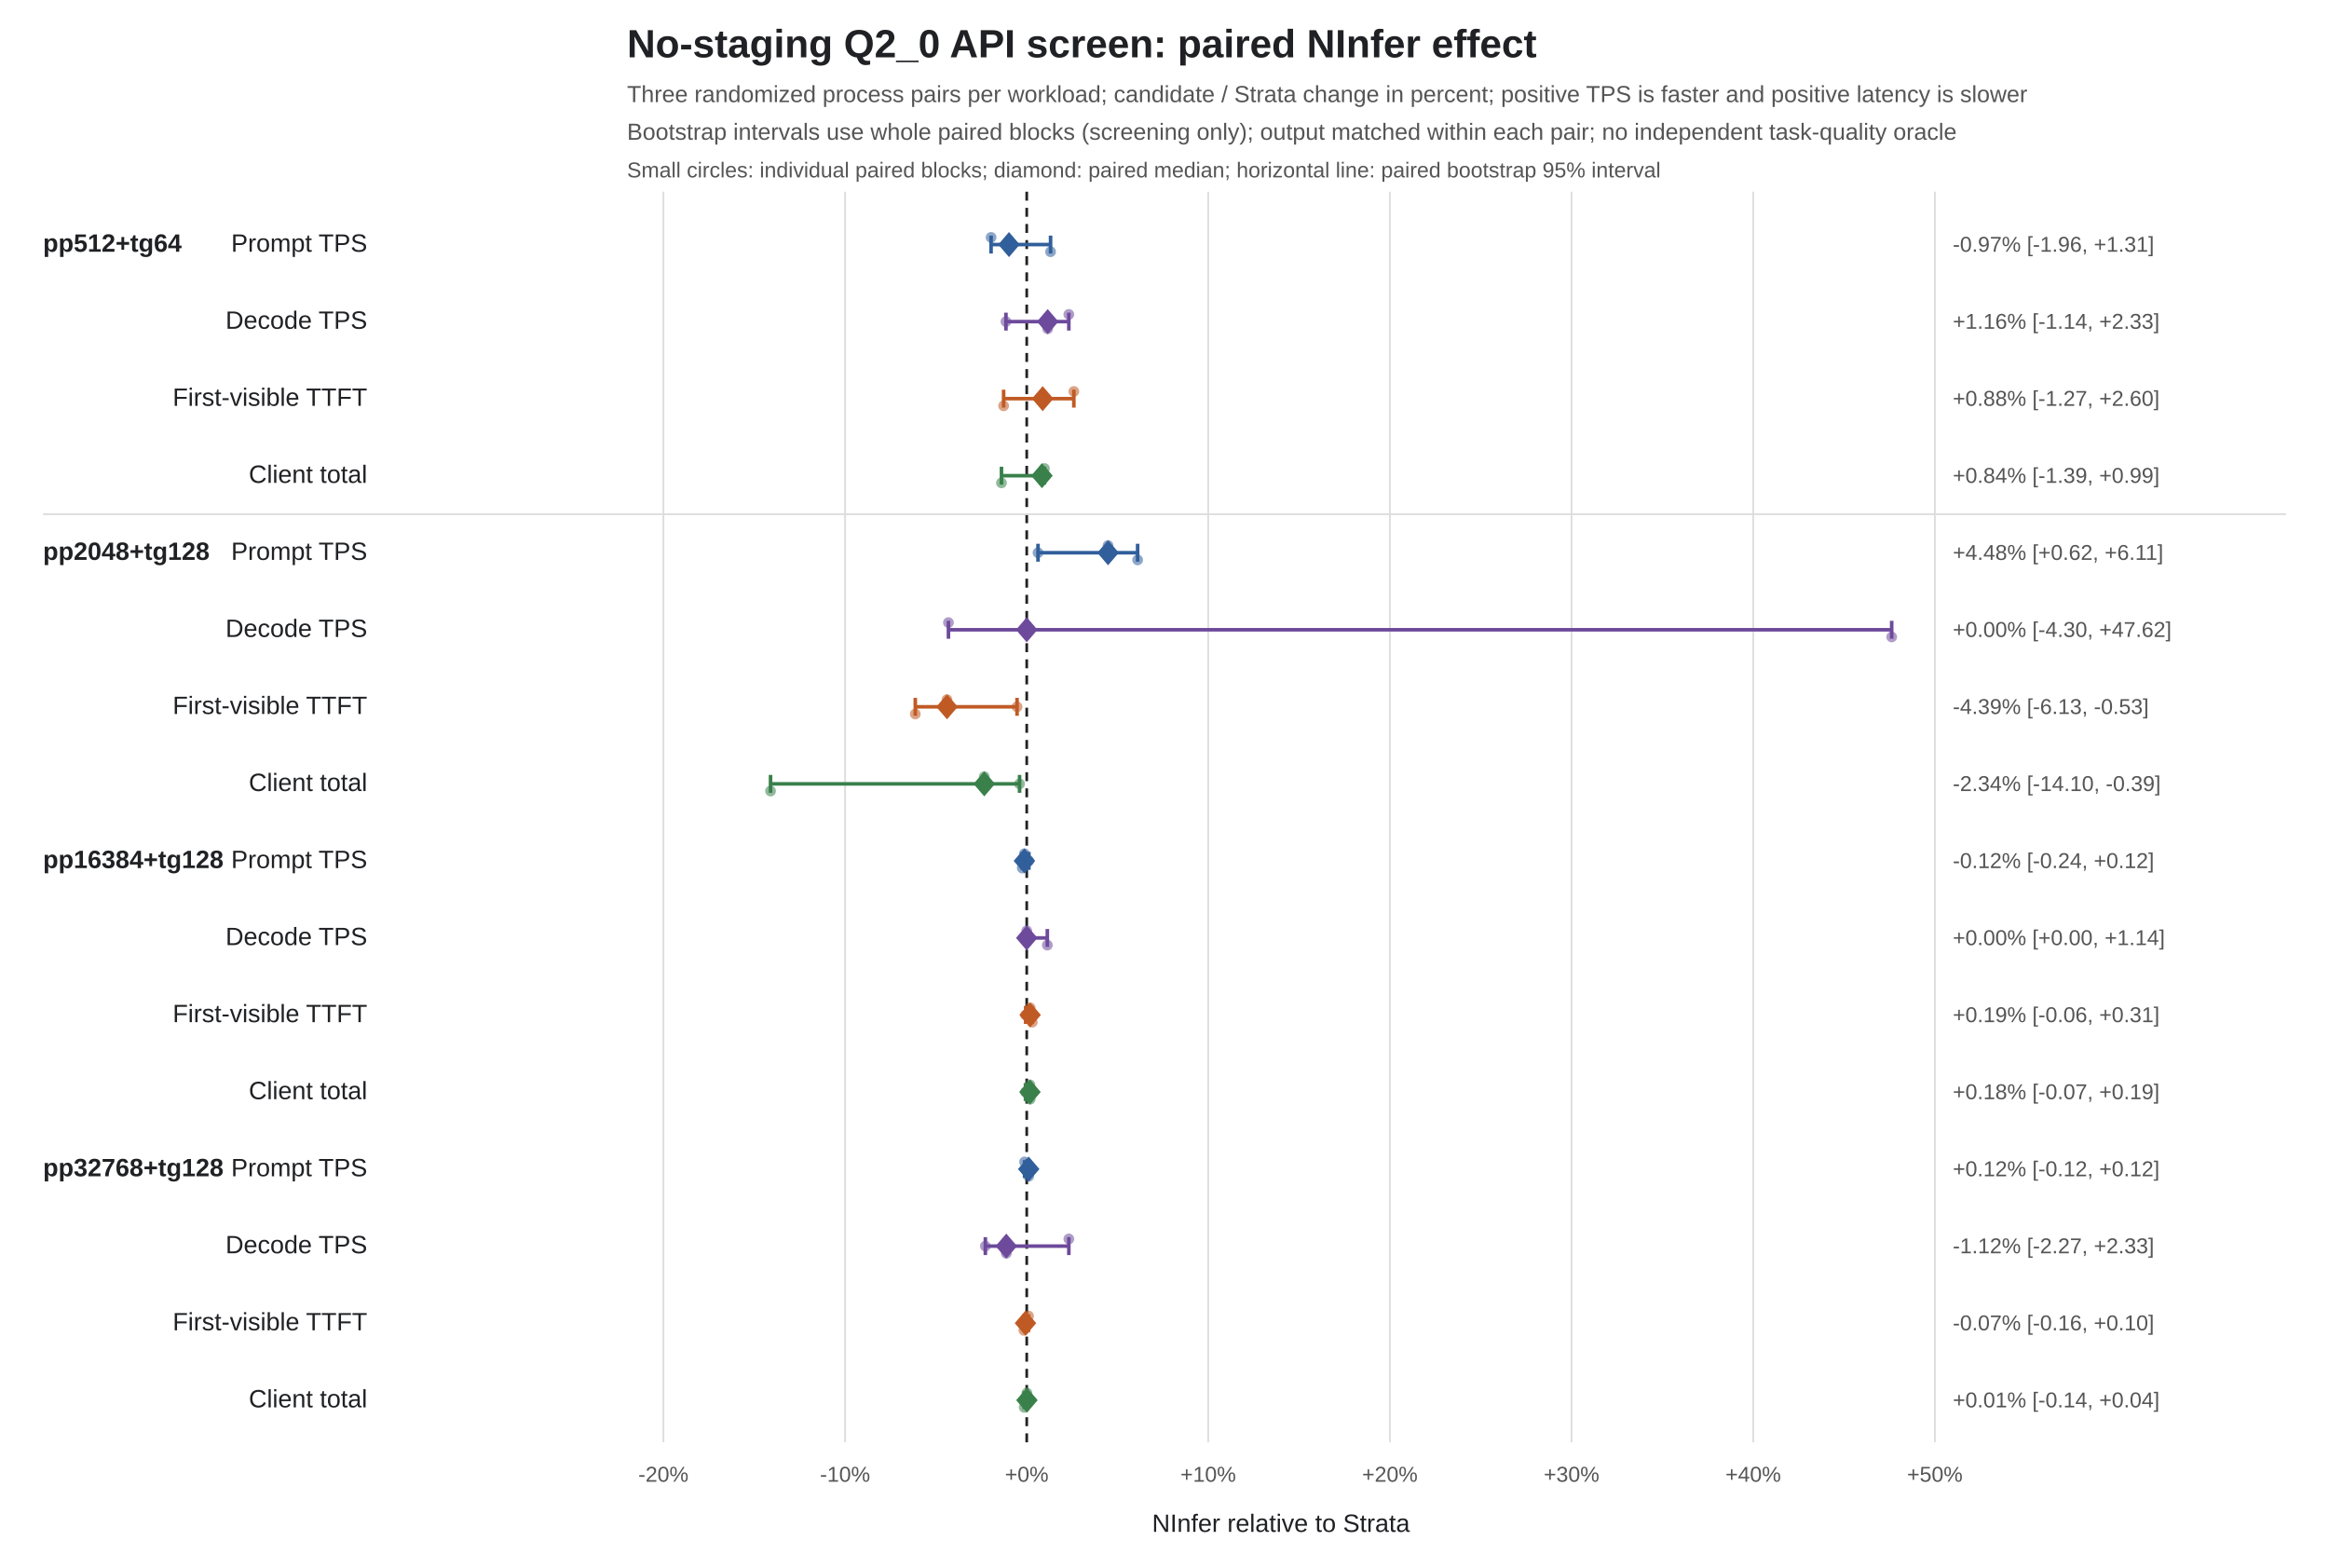
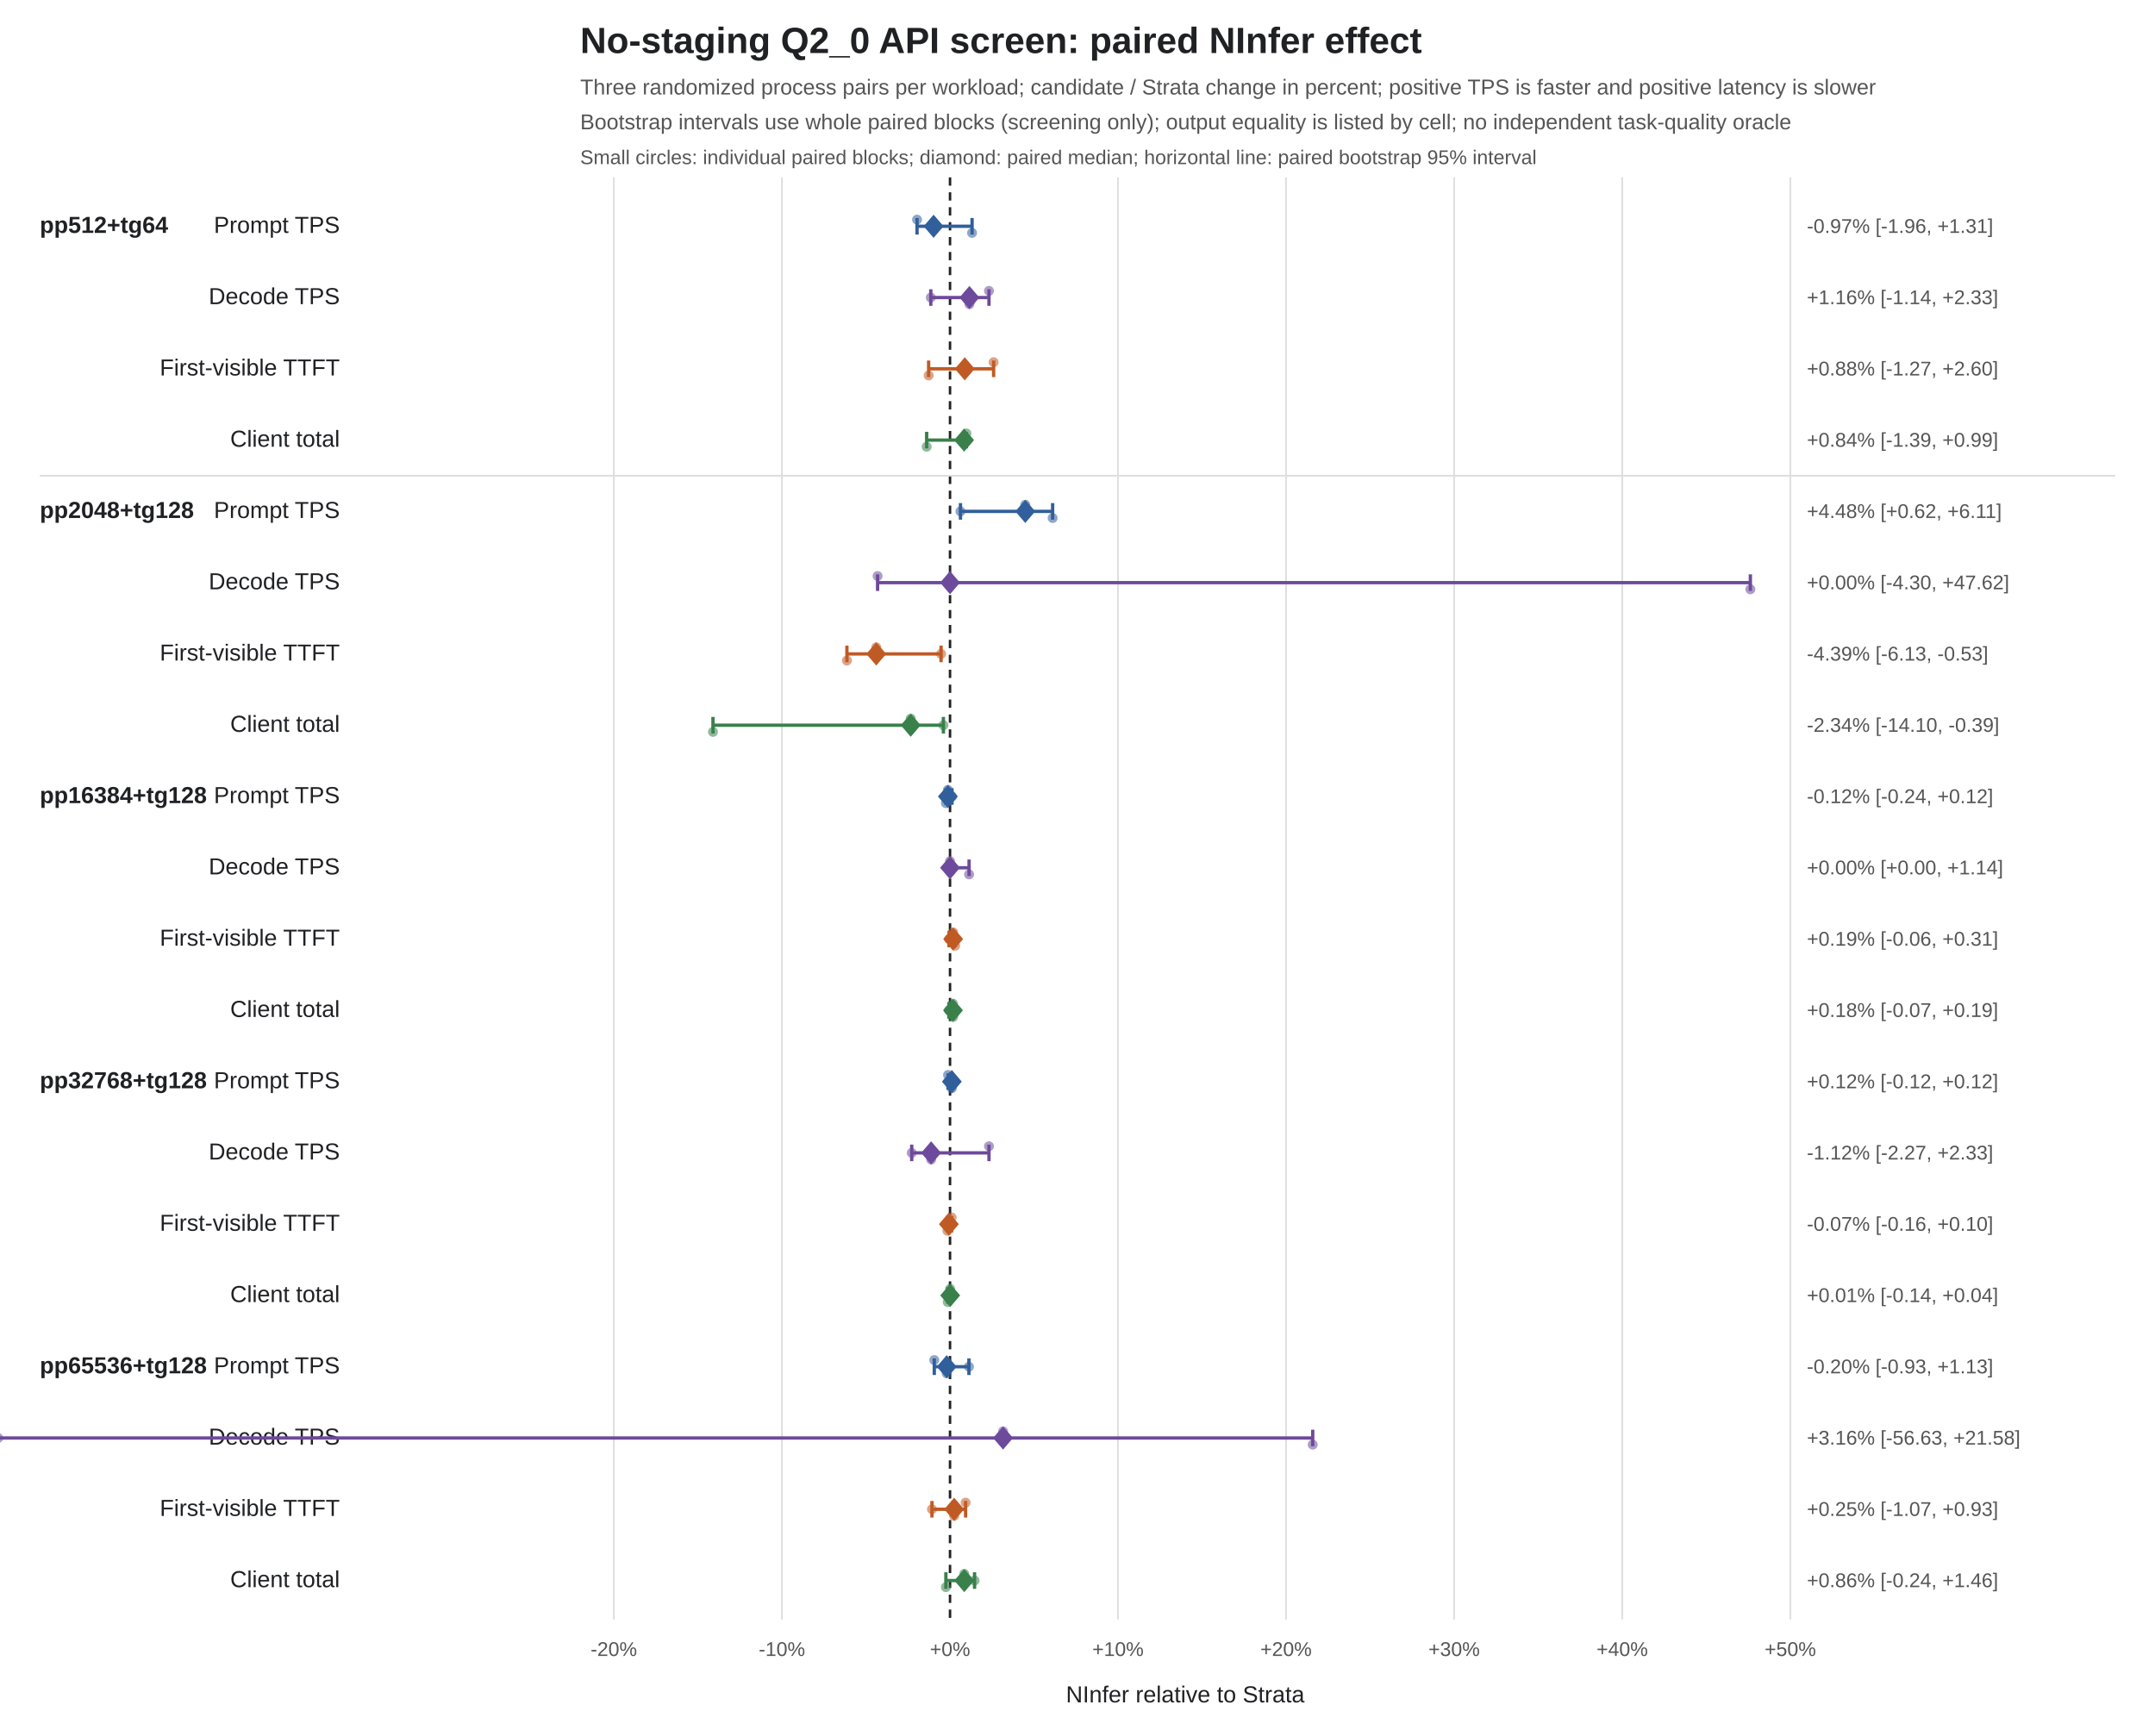
- <svg xmlns="http://www.w3.org/2000/svg" width="1300" height="875" viewBox="0 0 1300 875">
+ <svg xmlns="http://www.w3.org/2000/svg" width="1300" height="1047" viewBox="0 0 1300 1047">
  <style>text{font-family:Arial,sans-serif;fill:#202124}.title{font-size:22px;font-weight:bold}.sub{font-size:13px;fill:#555}.label{font-size:14px}.small{font-size:12px;fill:#555}.axis{stroke:#777;stroke-width:1}.grid{stroke:#ddd;stroke-width:1}.zero{stroke:#222;stroke-width:1.5;stroke-dasharray:5 4}.ci{stroke-width:2}.pair{opacity:.55}</style>
  <text x="350" y="32" class="title">No-staging Q2_0 API screen: paired NInfer effect</text>
  <text x="350" y="57" class="sub">Three randomized process pairs per workload; candidate / Strata change in percent; positive TPS is faster and positive latency is slower</text>
-   <text x="350" y="78" class="sub">Bootstrap intervals use whole paired blocks (screening only); output matched within each pair; no independent task-quality oracle</text>
+   <text x="350" y="78" class="sub">Bootstrap intervals use whole paired blocks (screening only); output equality is listed by cell; no independent task-quality oracle</text>
  <text x="350" y="99" class="small">Small circles: individual paired blocks; diamond: paired median; horizontal line: paired bootstrap 95% interval</text>
-   <line x1="370.3" y1="107" x2="370.3" y2="805" class="grid" />
-   <text x="370.3" y="827" text-anchor="middle" class="small">-20%</text>
-   <line x1="471.7" y1="107" x2="471.7" y2="805" class="grid" />
-   <text x="471.7" y="827" text-anchor="middle" class="small">-10%</text>
-   <line x1="573.1" y1="107" x2="573.1" y2="805" class="zero" />
-   <text x="573.1" y="827" text-anchor="middle" class="small">+0%</text>
-   <line x1="674.4" y1="107" x2="674.4" y2="805" class="grid" />
-   <text x="674.4" y="827" text-anchor="middle" class="small">+10%</text>
-   <line x1="775.8" y1="107" x2="775.8" y2="805" class="grid" />
-   <text x="775.8" y="827" text-anchor="middle" class="small">+20%</text>
-   <line x1="877.2" y1="107" x2="877.2" y2="805" class="grid" />
-   <text x="877.2" y="827" text-anchor="middle" class="small">+30%</text>
-   <line x1="978.6" y1="107" x2="978.6" y2="805" class="grid" />
-   <text x="978.6" y="827" text-anchor="middle" class="small">+40%</text>
-   <line x1="1080.0" y1="107" x2="1080.0" y2="805" class="grid" />
-   <text x="1080.0" y="827" text-anchor="middle" class="small">+50%</text>
+   <line x1="370.3" y1="107" x2="370.3" y2="977" class="grid" />
+   <text x="370.3" y="999" text-anchor="middle" class="small">-20%</text>
+   <line x1="471.7" y1="107" x2="471.7" y2="977" class="grid" />
+   <text x="471.7" y="999" text-anchor="middle" class="small">-10%</text>
+   <line x1="573.1" y1="107" x2="573.1" y2="977" class="zero" />
+   <text x="573.1" y="999" text-anchor="middle" class="small">+0%</text>
+   <line x1="674.4" y1="107" x2="674.4" y2="977" class="grid" />
+   <text x="674.4" y="999" text-anchor="middle" class="small">+10%</text>
+   <line x1="775.8" y1="107" x2="775.8" y2="977" class="grid" />
+   <text x="775.8" y="999" text-anchor="middle" class="small">+20%</text>
+   <line x1="877.2" y1="107" x2="877.2" y2="977" class="grid" />
+   <text x="877.2" y="999" text-anchor="middle" class="small">+30%</text>
+   <line x1="978.6" y1="107" x2="978.6" y2="977" class="grid" />
+   <text x="978.6" y="999" text-anchor="middle" class="small">+40%</text>
+   <line x1="1080.0" y1="107" x2="1080.0" y2="977" class="grid" />
+   <text x="1080.0" y="999" text-anchor="middle" class="small">+50%</text>
  <text x="24" y="140.5" class="label" font-weight="bold">pp512+tg64</text>
  <text x="205" y="140.5" text-anchor="end" class="label">Prompt TPS</text>
  <line x1="553.2" y1="136.5" x2="586.4" y2="136.5" class="ci" stroke="#315f9b" />
  <line x1="553.2" y1="131.5" x2="553.2" y2="141.5" class="ci" stroke="#315f9b" />
  <line x1="586.4" y1="131.5" x2="586.4" y2="141.5" class="ci" stroke="#315f9b" />
  <circle cx="553.2" cy="132.5" r="3" fill="#315f9b" class="pair" />
  <circle cx="563.2" cy="136.5" r="3" fill="#315f9b" class="pair" />
  <circle cx="586.4" cy="140.5" r="3" fill="#315f9b" class="pair" />
  <path d="M 563.2 129.5 L 569.2 136.5 L 563.2 143.5 L 557.2 136.5 Z" fill="#315f9b" />
  <text x="1090" y="140.5" class="small">-0.97% [-1.96, +1.31]</text>
  <text x="205" y="183.5" text-anchor="end" class="label">Decode TPS</text>
  <line x1="561.5" y1="179.5" x2="596.6" y2="179.5" class="ci" stroke="#6d4a9b" />
  <line x1="561.5" y1="174.5" x2="561.5" y2="184.5" class="ci" stroke="#6d4a9b" />
  <line x1="596.6" y1="174.5" x2="596.6" y2="184.5" class="ci" stroke="#6d4a9b" />
  <circle cx="596.6" cy="175.5" r="3" fill="#6d4a9b" class="pair" />
  <circle cx="561.5" cy="179.5" r="3" fill="#6d4a9b" class="pair" />
  <circle cx="584.8" cy="183.5" r="3" fill="#6d4a9b" class="pair" />
  <path d="M 584.8 172.5 L 590.8 179.5 L 584.8 186.5 L 578.8 179.5 Z" fill="#6d4a9b" />
  <text x="1090" y="183.5" class="small">+1.16% [-1.14, +2.33]</text>
  <text x="205" y="226.5" text-anchor="end" class="label">First-visible TTFT</text>
  <line x1="560.2" y1="222.5" x2="599.4" y2="222.5" class="ci" stroke="#c05a24" />
  <line x1="560.2" y1="217.5" x2="560.2" y2="227.5" class="ci" stroke="#c05a24" />
  <line x1="599.4" y1="217.5" x2="599.4" y2="227.5" class="ci" stroke="#c05a24" />
  <circle cx="599.4" cy="218.5" r="3" fill="#c05a24" class="pair" />
  <circle cx="582.0" cy="222.5" r="3" fill="#c05a24" class="pair" />
  <circle cx="560.2" cy="226.5" r="3" fill="#c05a24" class="pair" />
  <path d="M 582.0 215.5 L 588.0 222.5 L 582.0 229.5 L 576.0 222.5 Z" fill="#c05a24" />
  <text x="1090" y="226.5" class="small">+0.88% [-1.27, +2.60]</text>
  <text x="205" y="269.5" text-anchor="end" class="label">Client total</text>
  <line x1="559.0" y1="265.5" x2="583.0" y2="265.5" class="ci" stroke="#39804b" />
  <line x1="559.0" y1="260.5" x2="559.0" y2="270.5" class="ci" stroke="#39804b" />
  <line x1="583.0" y1="260.5" x2="583.0" y2="270.5" class="ci" stroke="#39804b" />
  <circle cx="583.0" cy="261.5" r="3" fill="#39804b" class="pair" />
  <circle cx="581.6" cy="265.5" r="3" fill="#39804b" class="pair" />
  <circle cx="559.0" cy="269.5" r="3" fill="#39804b" class="pair" />
  <path d="M 581.6 258.5 L 587.6 265.5 L 581.6 272.5 L 575.6 265.5 Z" fill="#39804b" />
  <text x="1090" y="269.5" class="small">+0.84% [-1.39, +0.99]</text>
  <line x1="24" y1="287.0" x2="1276" y2="287.0" class="grid" />
  <text x="24" y="312.5" class="label" font-weight="bold">pp2048+tg128</text>
  <text x="205" y="312.5" text-anchor="end" class="label">Prompt TPS</text>
  <line x1="579.4" y1="308.5" x2="635.0" y2="308.5" class="ci" stroke="#315f9b" />
  <line x1="579.4" y1="303.5" x2="579.4" y2="313.5" class="ci" stroke="#315f9b" />
  <line x1="635.0" y1="303.5" x2="635.0" y2="313.5" class="ci" stroke="#315f9b" />
  <circle cx="618.5" cy="304.5" r="3" fill="#315f9b" class="pair" />
  <circle cx="579.4" cy="308.5" r="3" fill="#315f9b" class="pair" />
  <circle cx="635.0" cy="312.5" r="3" fill="#315f9b" class="pair" />
  <path d="M 618.5 301.5 L 624.5 308.5 L 618.5 315.5 L 612.5 308.5 Z" fill="#315f9b" />
  <text x="1090" y="312.5" class="small">+4.48% [+0.62, +6.11]</text>
  <text x="205" y="355.5" text-anchor="end" class="label">Decode TPS</text>
  <line x1="529.4" y1="351.5" x2="1055.9" y2="351.5" class="ci" stroke="#6d4a9b" />
  <line x1="529.4" y1="346.5" x2="529.4" y2="356.5" class="ci" stroke="#6d4a9b" />
  <line x1="1055.9" y1="346.5" x2="1055.9" y2="356.5" class="ci" stroke="#6d4a9b" />
  <circle cx="529.4" cy="347.5" r="3" fill="#6d4a9b" class="pair" />
  <circle cx="573.1" cy="351.5" r="3" fill="#6d4a9b" class="pair" />
  <circle cx="1055.9" cy="355.5" r="3" fill="#6d4a9b" class="pair" />
  <path d="M 573.1 344.5 L 579.1 351.5 L 573.1 358.5 L 567.1 351.5 Z" fill="#6d4a9b" />
  <text x="1090" y="355.5" class="small">+0.00% [-4.30, +47.62]</text>
  <text x="205" y="398.5" text-anchor="end" class="label">First-visible TTFT</text>
  <line x1="510.9" y1="394.5" x2="567.7" y2="394.5" class="ci" stroke="#c05a24" />
  <line x1="510.9" y1="389.5" x2="510.9" y2="399.5" class="ci" stroke="#c05a24" />
  <line x1="567.7" y1="389.5" x2="567.7" y2="399.5" class="ci" stroke="#c05a24" />
  <circle cx="528.6" cy="390.5" r="3" fill="#c05a24" class="pair" />
  <circle cx="567.7" cy="394.5" r="3" fill="#c05a24" class="pair" />
  <circle cx="510.9" cy="398.5" r="3" fill="#c05a24" class="pair" />
  <path d="M 528.6 387.5 L 534.6 394.5 L 528.6 401.5 L 522.6 394.5 Z" fill="#c05a24" />
  <text x="1090" y="398.5" class="small">-4.39% [-6.13, -0.53]</text>
  <text x="205" y="441.5" text-anchor="end" class="label">Client total</text>
  <line x1="430.1" y1="437.5" x2="569.1" y2="437.5" class="ci" stroke="#39804b" />
  <line x1="430.1" y1="432.5" x2="430.1" y2="442.5" class="ci" stroke="#39804b" />
  <line x1="569.1" y1="432.5" x2="569.1" y2="442.5" class="ci" stroke="#39804b" />
  <circle cx="549.4" cy="433.5" r="3" fill="#39804b" class="pair" />
  <circle cx="569.1" cy="437.5" r="3" fill="#39804b" class="pair" />
  <circle cx="430.1" cy="441.5" r="3" fill="#39804b" class="pair" />
  <path d="M 549.4 430.5 L 555.4 437.5 L 549.4 444.5 L 543.4 437.5 Z" fill="#39804b" />
  <text x="1090" y="441.5" class="small">-2.34% [-14.10, -0.39]</text>
  <text x="24" y="484.5" class="label" font-weight="bold">pp16384+tg128</text>
  <text x="205" y="484.5" text-anchor="end" class="label">Prompt TPS</text>
  <line x1="570.6" y1="480.5" x2="574.3" y2="480.5" class="ci" stroke="#315f9b" />
  <line x1="570.6" y1="475.5" x2="570.6" y2="485.5" class="ci" stroke="#315f9b" />
  <line x1="574.3" y1="475.5" x2="574.3" y2="485.5" class="ci" stroke="#315f9b" />
  <circle cx="571.8" cy="476.5" r="3" fill="#315f9b" class="pair" />
  <circle cx="574.3" cy="480.5" r="3" fill="#315f9b" class="pair" />
  <circle cx="570.6" cy="484.5" r="3" fill="#315f9b" class="pair" />
  <path d="M 571.8 473.5 L 577.8 480.5 L 571.8 487.5 L 565.8 480.5 Z" fill="#315f9b" />
  <text x="1090" y="484.5" class="small">-0.12% [-0.24, +0.12]</text>
  <text x="205" y="527.5" text-anchor="end" class="label">Decode TPS</text>
  <line x1="573.1" y1="523.5" x2="584.6" y2="523.5" class="ci" stroke="#6d4a9b" />
  <line x1="573.1" y1="518.5" x2="573.1" y2="528.5" class="ci" stroke="#6d4a9b" />
  <line x1="584.6" y1="518.5" x2="584.6" y2="528.5" class="ci" stroke="#6d4a9b" />
  <circle cx="573.1" cy="519.5" r="3" fill="#6d4a9b" class="pair" />
  <circle cx="573.1" cy="523.5" r="3" fill="#6d4a9b" class="pair" />
  <circle cx="584.6" cy="527.5" r="3" fill="#6d4a9b" class="pair" />
  <path d="M 573.1 516.5 L 579.1 523.5 L 573.1 530.5 L 567.1 523.5 Z" fill="#6d4a9b" />
  <text x="1090" y="527.5" class="small">+0.00% [+0.00, +1.14]</text>
  <text x="205" y="570.5" text-anchor="end" class="label">First-visible TTFT</text>
  <line x1="572.5" y1="566.5" x2="576.2" y2="566.5" class="ci" stroke="#c05a24" />
  <line x1="572.5" y1="561.5" x2="572.5" y2="571.5" class="ci" stroke="#c05a24" />
  <line x1="576.2" y1="561.5" x2="576.2" y2="571.5" class="ci" stroke="#c05a24" />
  <circle cx="575.0" cy="562.5" r="3" fill="#c05a24" class="pair" />
  <circle cx="572.5" cy="566.5" r="3" fill="#c05a24" class="pair" />
  <circle cx="576.2" cy="570.5" r="3" fill="#c05a24" class="pair" />
  <path d="M 575.0 559.5 L 581.0 566.5 L 575.0 573.5 L 569.0 566.5 Z" fill="#c05a24" />
  <text x="1090" y="570.5" class="small">+0.19% [-0.06, +0.31]</text>
  <text x="205" y="613.5" text-anchor="end" class="label">Client total</text>
  <line x1="572.4" y1="609.5" x2="575.0" y2="609.5" class="ci" stroke="#39804b" />
  <line x1="572.4" y1="604.5" x2="572.4" y2="614.5" class="ci" stroke="#39804b" />
  <line x1="575.0" y1="604.5" x2="575.0" y2="614.5" class="ci" stroke="#39804b" />
  <circle cx="574.9" cy="605.5" r="3" fill="#39804b" class="pair" />
  <circle cx="572.4" cy="609.5" r="3" fill="#39804b" class="pair" />
  <circle cx="575.0" cy="613.5" r="3" fill="#39804b" class="pair" />
  <path d="M 574.9 602.5 L 580.9 609.5 L 574.9 616.5 L 568.9 609.5 Z" fill="#39804b" />
  <text x="1090" y="613.5" class="small">+0.18% [-0.07, +0.19]</text>
  <text x="24" y="656.5" class="label" font-weight="bold">pp32768+tg128</text>
  <text x="205" y="656.5" text-anchor="end" class="label">Prompt TPS</text>
  <line x1="571.9" y1="652.5" x2="574.2" y2="652.5" class="ci" stroke="#315f9b" />
  <line x1="571.9" y1="647.5" x2="571.9" y2="657.5" class="ci" stroke="#315f9b" />
  <line x1="574.2" y1="647.5" x2="574.2" y2="657.5" class="ci" stroke="#315f9b" />
  <circle cx="571.9" cy="648.5" r="3" fill="#315f9b" class="pair" />
  <circle cx="574.2" cy="652.5" r="3" fill="#315f9b" class="pair" />
  <circle cx="574.2" cy="656.5" r="3" fill="#315f9b" class="pair" />
  <path d="M 574.2 645.5 L 580.2 652.5 L 574.2 659.5 L 568.2 652.5 Z" fill="#315f9b" />
  <text x="1090" y="656.5" class="small">+0.12% [-0.12, +0.12]</text>
  <text x="205" y="699.5" text-anchor="end" class="label">Decode TPS</text>
  <line x1="550.0" y1="695.5" x2="596.6" y2="695.5" class="ci" stroke="#6d4a9b" />
  <line x1="550.0" y1="690.5" x2="550.0" y2="700.5" class="ci" stroke="#6d4a9b" />
  <line x1="596.6" y1="690.5" x2="596.6" y2="700.5" class="ci" stroke="#6d4a9b" />
  <circle cx="596.6" cy="691.5" r="3" fill="#6d4a9b" class="pair" />
  <circle cx="550.0" cy="695.5" r="3" fill="#6d4a9b" class="pair" />
  <circle cx="561.7" cy="699.5" r="3" fill="#6d4a9b" class="pair" />
  <path d="M 561.7 688.5 L 567.7 695.5 L 561.7 702.5 L 555.7 695.5 Z" fill="#6d4a9b" />
  <text x="1090" y="699.5" class="small">-1.12% [-2.27, +2.33]</text>
  <text x="205" y="742.5" text-anchor="end" class="label">First-visible TTFT</text>
  <line x1="571.5" y1="738.5" x2="574.1" y2="738.5" class="ci" stroke="#c05a24" />
  <line x1="571.5" y1="733.5" x2="571.5" y2="743.5" class="ci" stroke="#c05a24" />
  <line x1="574.1" y1="733.5" x2="574.1" y2="743.5" class="ci" stroke="#c05a24" />
  <circle cx="574.1" cy="734.5" r="3" fill="#c05a24" class="pair" />
  <circle cx="572.4" cy="738.5" r="3" fill="#c05a24" class="pair" />
  <circle cx="571.5" cy="742.5" r="3" fill="#c05a24" class="pair" />
  <path d="M 572.4 731.5 L 578.4 738.5 L 572.4 745.5 L 566.4 738.5 Z" fill="#c05a24" />
  <text x="1090" y="742.5" class="small">-0.07% [-0.16, +0.10]</text>
  <text x="205" y="785.5" text-anchor="end" class="label">Client total</text>
  <line x1="571.7" y1="781.5" x2="573.5" y2="781.5" class="ci" stroke="#39804b" />
  <line x1="571.7" y1="776.5" x2="571.7" y2="786.5" class="ci" stroke="#39804b" />
  <line x1="573.5" y1="776.5" x2="573.5" y2="786.5" class="ci" stroke="#39804b" />
  <circle cx="573.2" cy="777.5" r="3" fill="#39804b" class="pair" />
  <circle cx="573.5" cy="781.5" r="3" fill="#39804b" class="pair" />
  <circle cx="571.7" cy="785.5" r="3" fill="#39804b" class="pair" />
  <path d="M 573.2 774.5 L 579.2 781.5 L 573.2 788.5 L 567.2 781.5 Z" fill="#39804b" />
  <text x="1090" y="785.5" class="small">+0.01% [-0.14, +0.04]</text>
-   <text x="715.0" y="855" text-anchor="middle" class="label">NInfer relative to Strata</text>
+   <text x="24" y="828.5" class="label" font-weight="bold">pp65536+tg128</text>
+   <text x="205" y="828.5" text-anchor="end" class="label">Prompt TPS</text>
+   <line x1="563.6" y1="824.5" x2="584.5" y2="824.5" class="ci" stroke="#315f9b" />
+   <line x1="563.6" y1="819.5" x2="563.6" y2="829.5" class="ci" stroke="#315f9b" />
+   <line x1="584.5" y1="819.5" x2="584.5" y2="829.5" class="ci" stroke="#315f9b" />
+   <circle cx="563.6" cy="820.5" r="3" fill="#315f9b" class="pair" />
+   <circle cx="584.5" cy="824.5" r="3" fill="#315f9b" class="pair" />
+   <circle cx="571.1" cy="828.5" r="3" fill="#315f9b" class="pair" />
+   <path d="M 571.1 817.5 L 577.1 824.5 L 571.1 831.5 L 565.1 824.5 Z" fill="#315f9b" />
+   <text x="1090" y="828.5" class="small">-0.20% [-0.93, +1.13]</text>
+   <text x="205" y="871.5" text-anchor="end" class="label">Decode TPS</text>
+   <line x1="-1.1" y1="867.5" x2="791.9" y2="867.5" class="ci" stroke="#6d4a9b" />
+   <line x1="-1.1" y1="862.5" x2="-1.1" y2="872.5" class="ci" stroke="#6d4a9b" />
+   <line x1="791.9" y1="862.5" x2="791.9" y2="872.5" class="ci" stroke="#6d4a9b" />
+   <circle cx="605.1" cy="863.5" r="3" fill="#6d4a9b" class="pair" />
+   <circle cx="-1.1" cy="867.5" r="3" fill="#6d4a9b" class="pair" />
+   <circle cx="791.9" cy="871.5" r="3" fill="#6d4a9b" class="pair" />
+   <path d="M 605.1 860.5 L 611.1 867.5 L 605.1 874.5 L 599.1 867.5 Z" fill="#6d4a9b" />
+   <text x="1090" y="871.5" class="small">+3.16% [-56.63, +21.58]</text>
+   <text x="205" y="914.5" text-anchor="end" class="label">First-visible TTFT</text>
+   <line x1="562.2" y1="910.5" x2="582.5" y2="910.5" class="ci" stroke="#c05a24" />
+   <line x1="562.2" y1="905.5" x2="562.2" y2="915.5" class="ci" stroke="#c05a24" />
+   <line x1="582.5" y1="905.5" x2="582.5" y2="915.5" class="ci" stroke="#c05a24" />
+   <circle cx="582.5" cy="906.5" r="3" fill="#c05a24" class="pair" />
+   <circle cx="562.2" cy="910.5" r="3" fill="#c05a24" class="pair" />
+   <circle cx="575.6" cy="914.5" r="3" fill="#c05a24" class="pair" />
+   <path d="M 575.6 903.5 L 581.6 910.5 L 575.6 917.5 L 569.6 910.5 Z" fill="#c05a24" />
+   <text x="1090" y="914.5" class="small">+0.25% [-1.07, +0.93]</text>
+   <text x="205" y="957.5" text-anchor="end" class="label">Client total</text>
+   <line x1="570.6" y1="953.5" x2="587.9" y2="953.5" class="ci" stroke="#39804b" />
+   <line x1="570.6" y1="948.5" x2="570.6" y2="958.5" class="ci" stroke="#39804b" />
+   <line x1="587.9" y1="948.5" x2="587.9" y2="958.5" class="ci" stroke="#39804b" />
+   <circle cx="581.7" cy="949.5" r="3" fill="#39804b" class="pair" />
+   <circle cx="587.9" cy="953.5" r="3" fill="#39804b" class="pair" />
+   <circle cx="570.6" cy="957.5" r="3" fill="#39804b" class="pair" />
+   <path d="M 581.7 946.5 L 587.7 953.5 L 581.7 960.5 L 575.7 953.5 Z" fill="#39804b" />
+   <text x="1090" y="957.5" class="small">+0.86% [-0.24, +1.46]</text>
+   <text x="715.0" y="1027" text-anchor="middle" class="label">NInfer relative to Strata</text>
</svg>
